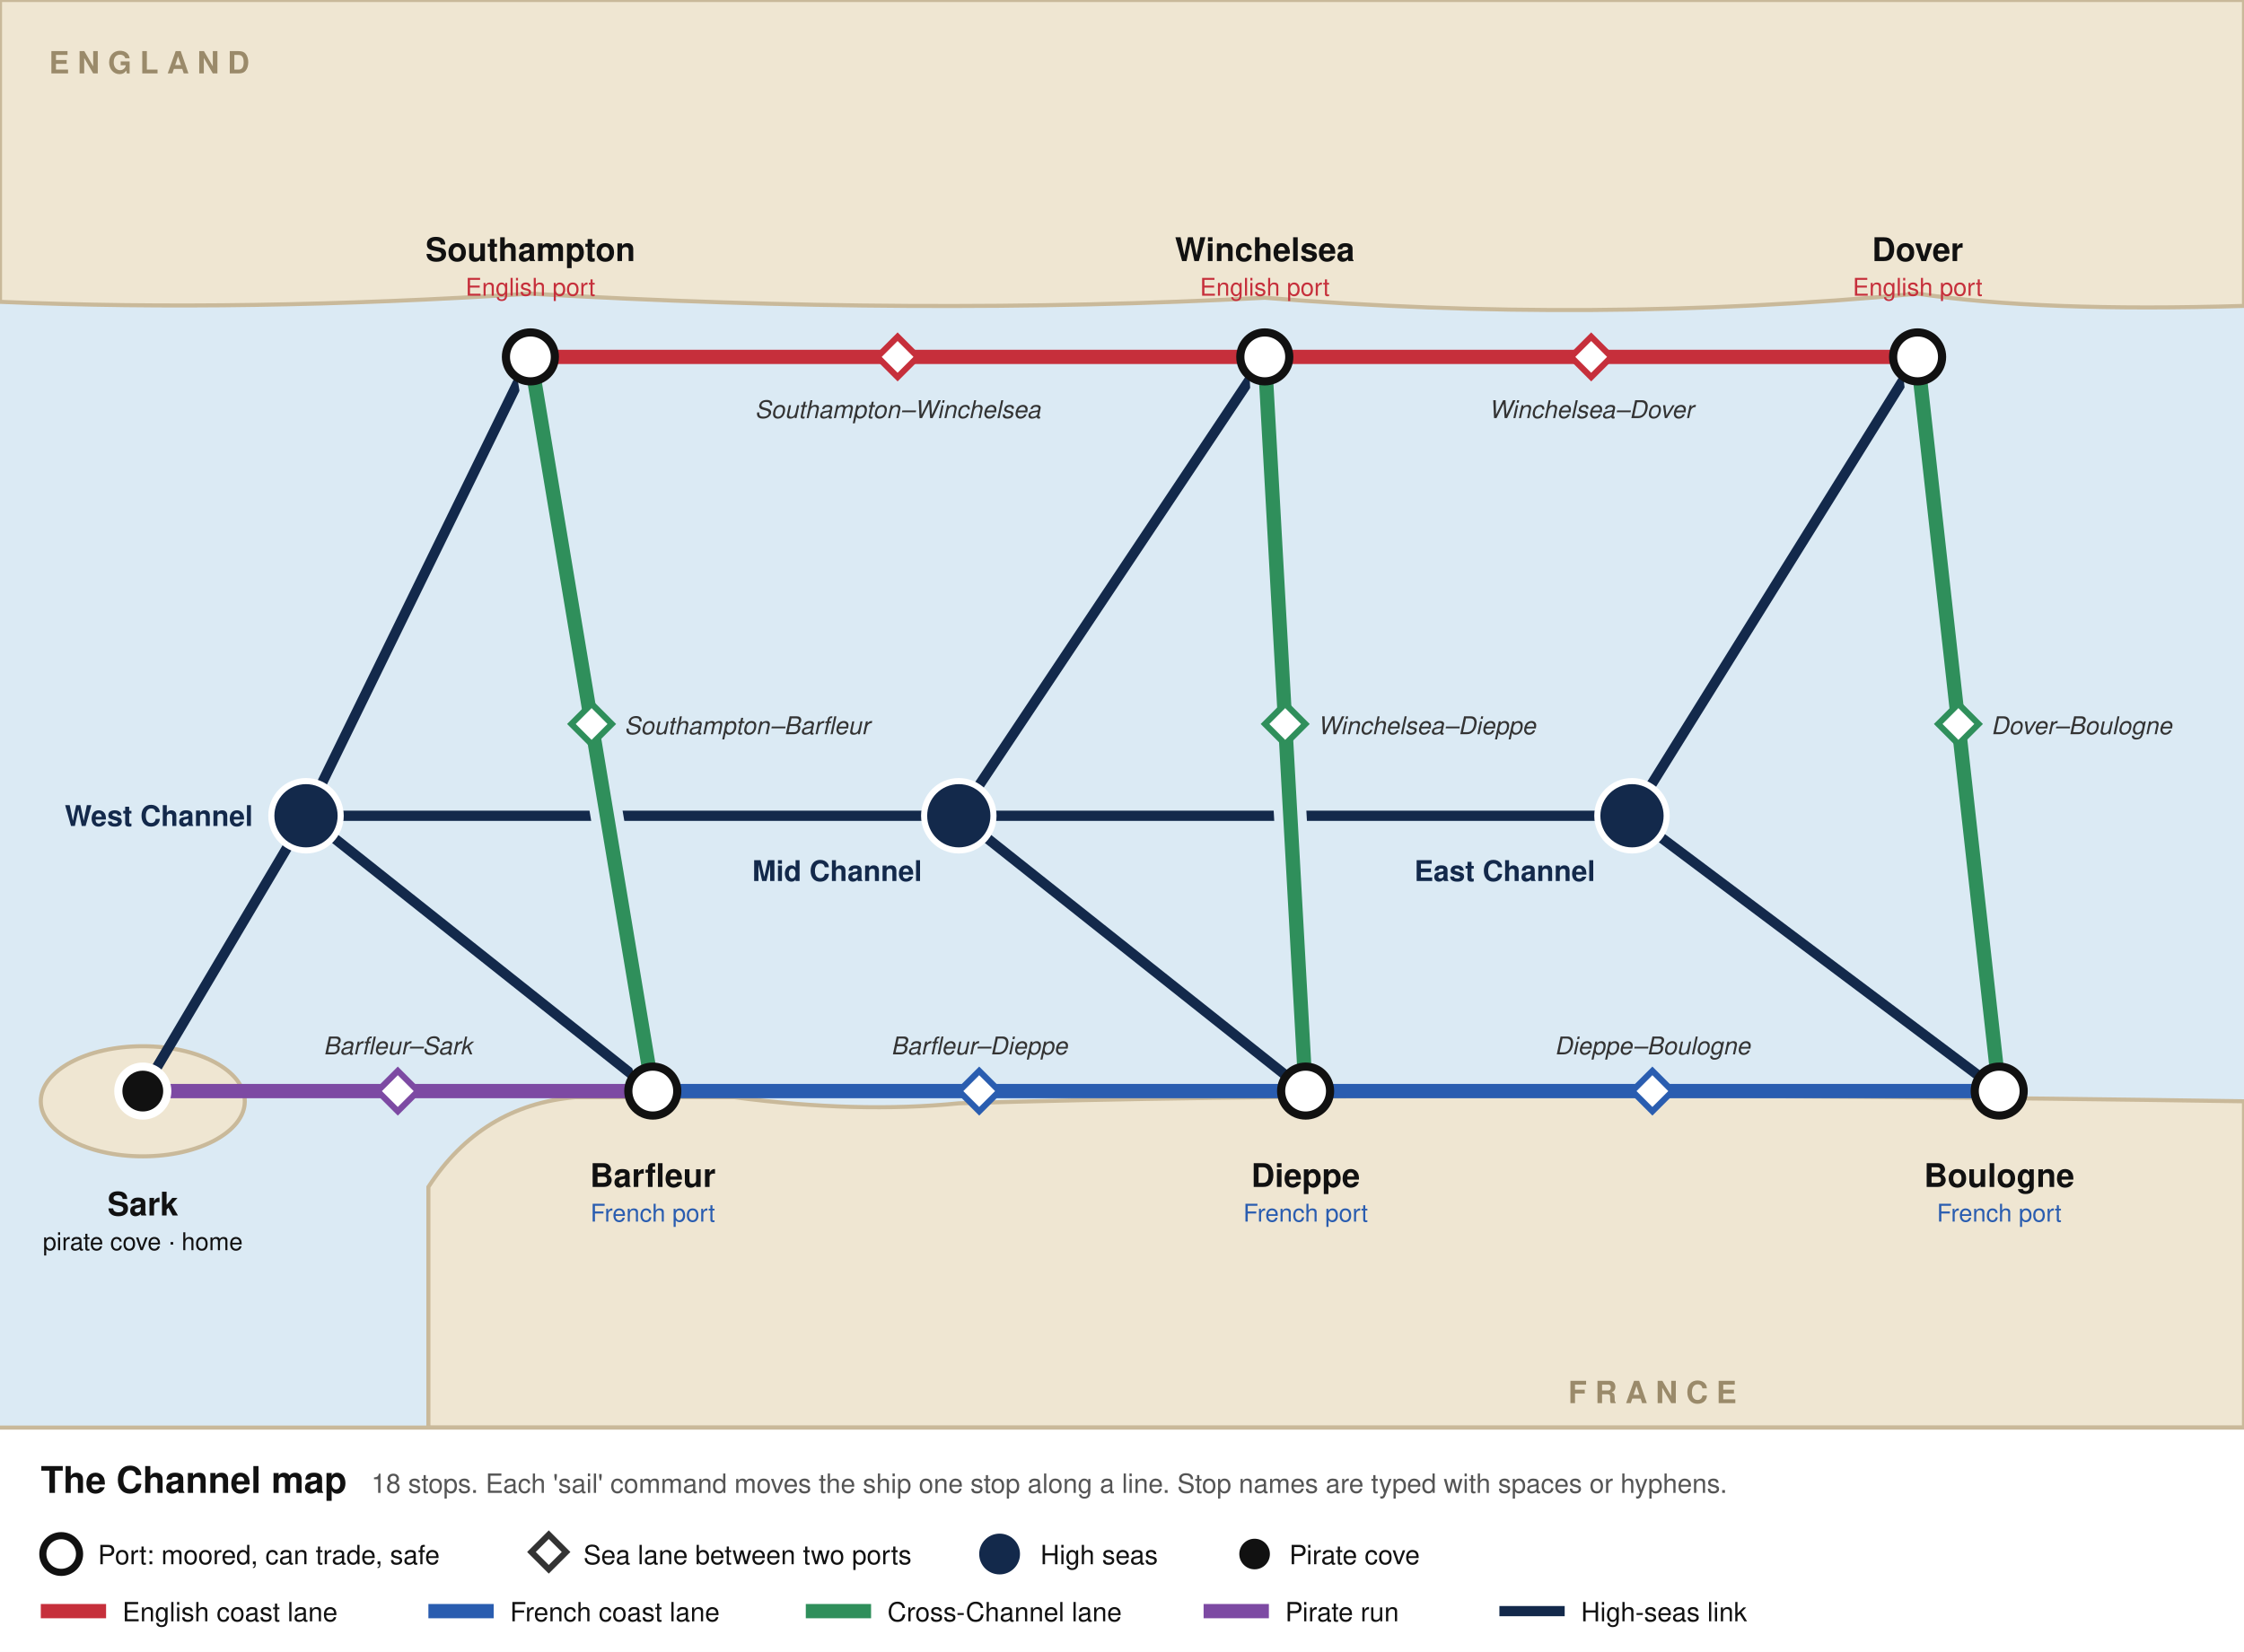
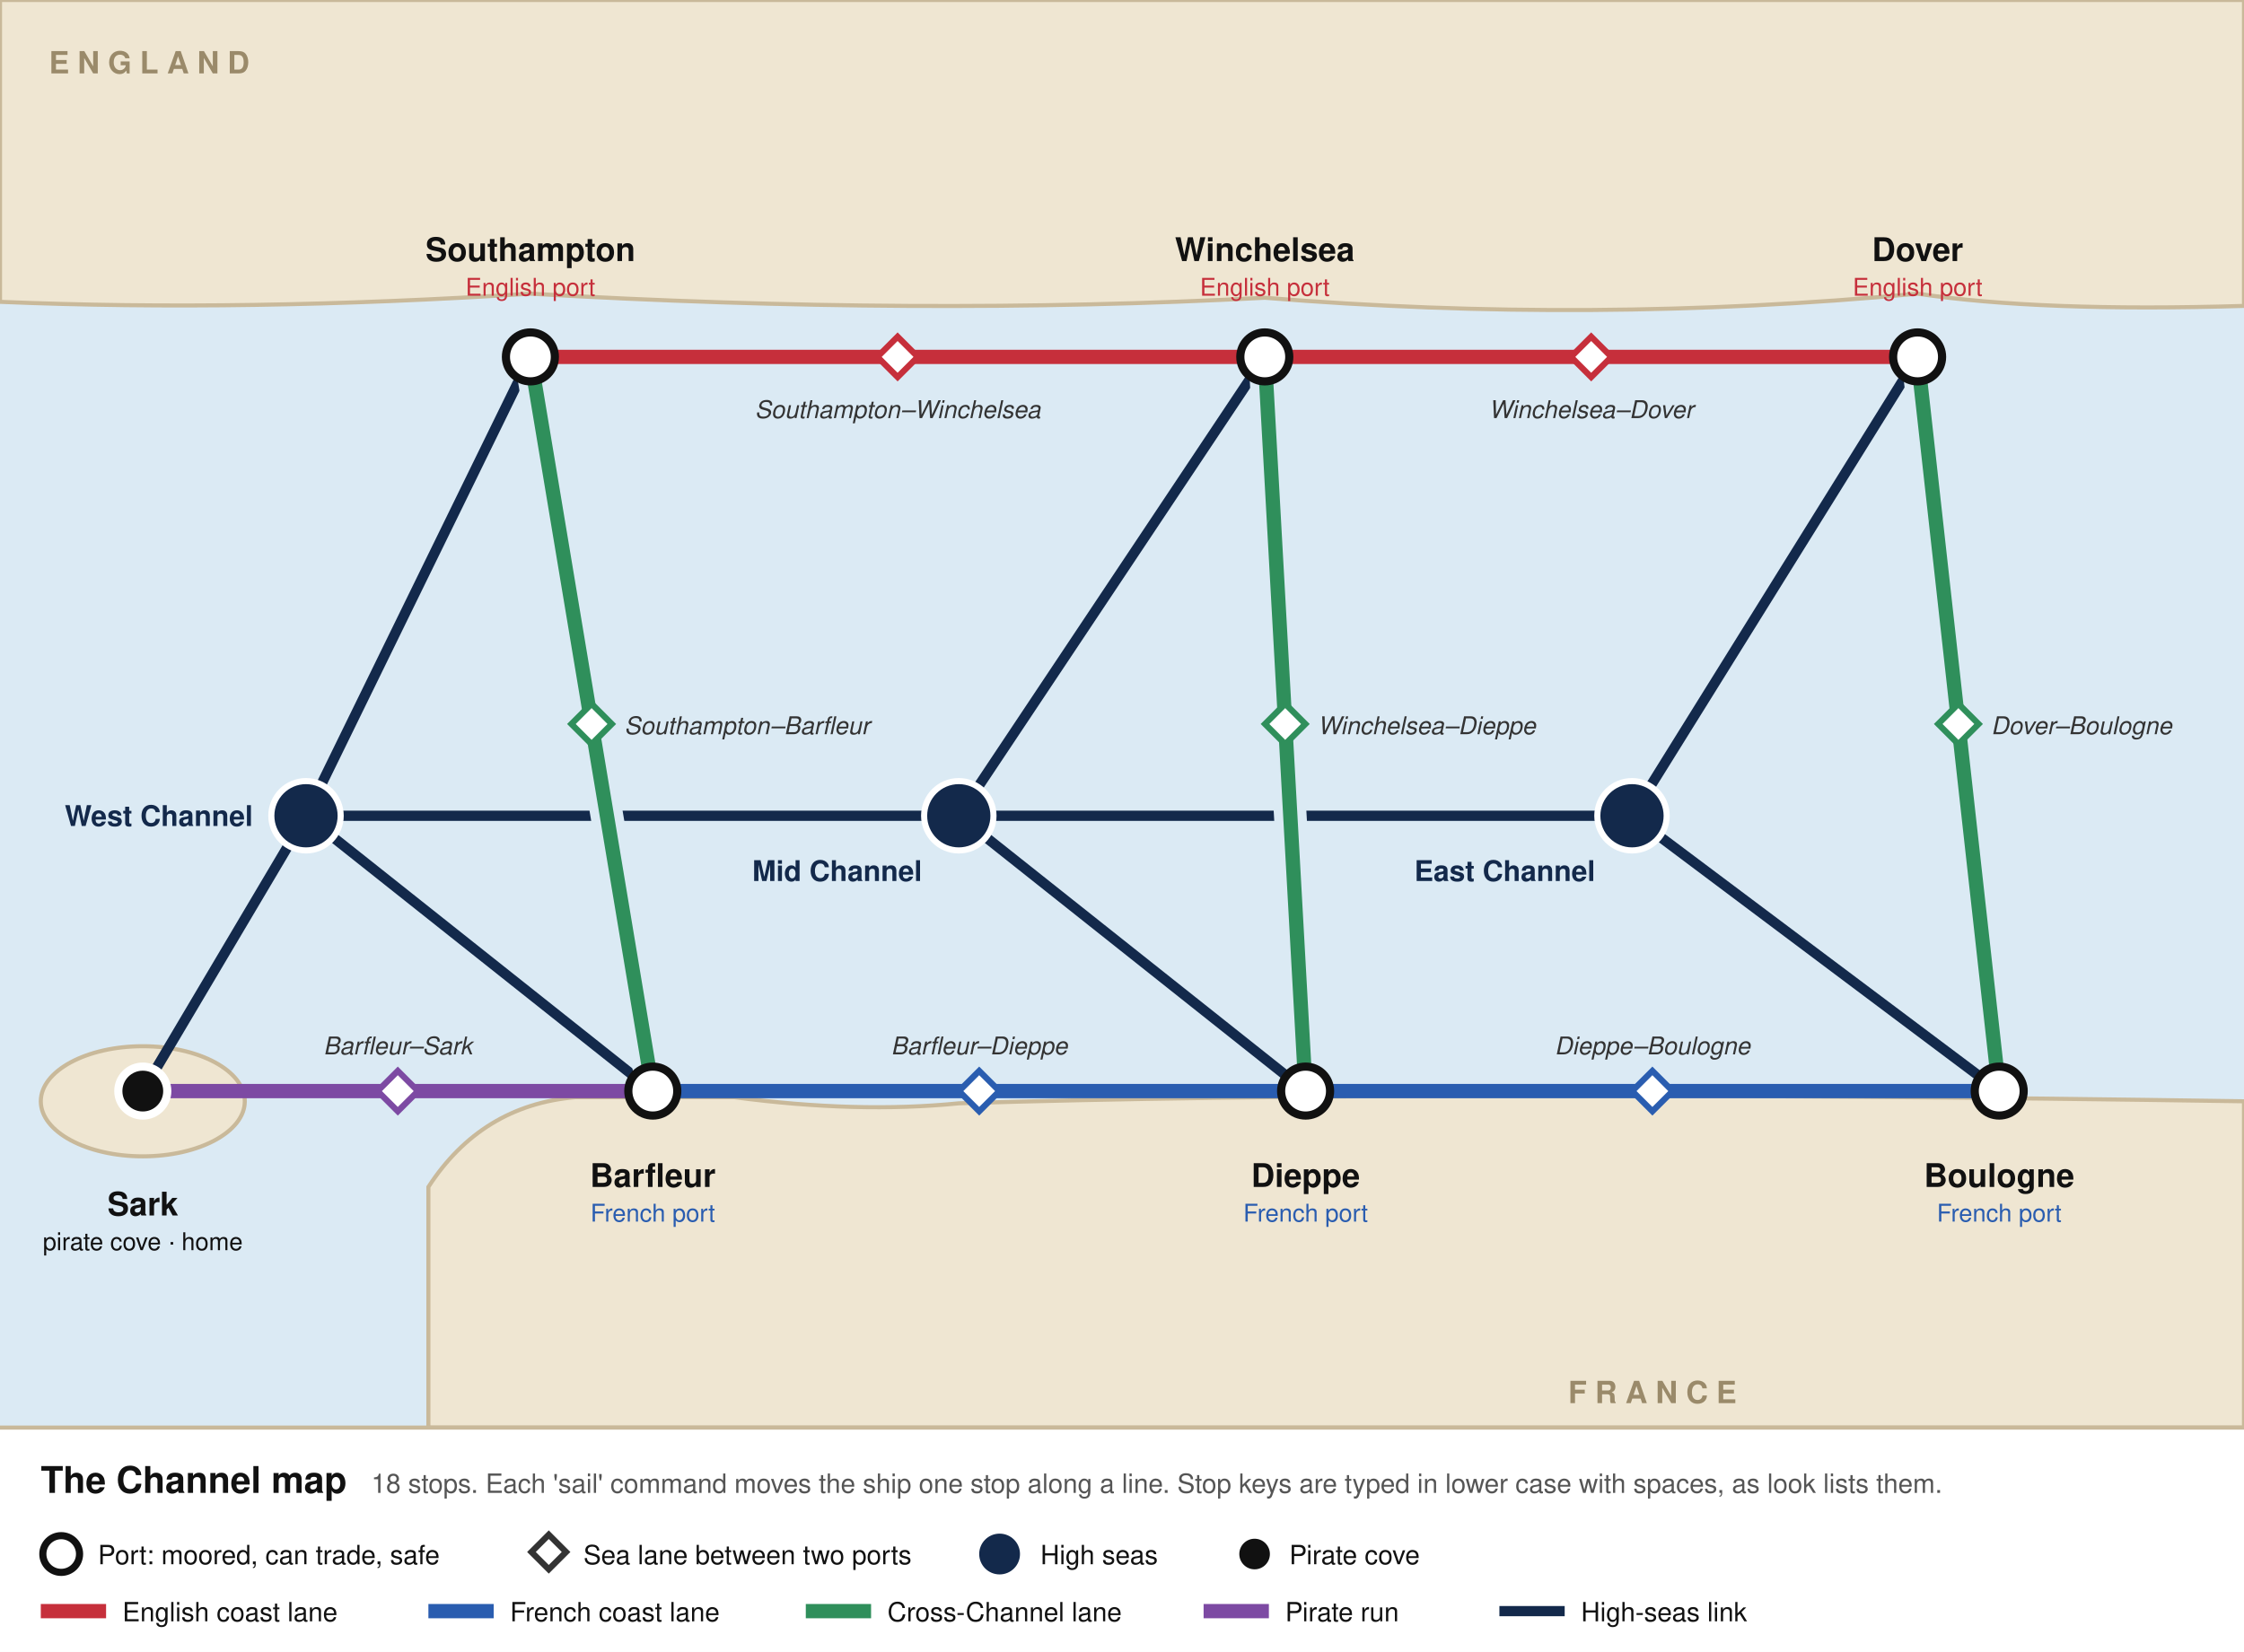
<svg xmlns="http://www.w3.org/2000/svg" viewBox="0 0 1100 810" width="1100" height="810" font-family="Segoe UI, Helvetica, Arial, sans-serif">
  <rect x="0" y="0" width="1100" height="700" fill="#dbeaf4" />
  <path d="M0,0 H1100 V150 Q1000,153 940,144 Q780,159 620,146 Q450,155 260,144 Q120,153 0,148 Z" fill="#efe6d2" stroke="#c9b99a" stroke-width="2" />
  <path d="M210,700 V582 Q236,542 282,538 H360 Q420,546 470,541 Q700,534 1100,540 V700 Z" fill="#efe6d2" stroke="#c9b99a" stroke-width="2" />
  <ellipse cx="70" cy="540" rx="50" ry="27" fill="#efe6d2" stroke="#c9b99a" stroke-width="2" />
  <text x="24" y="36" font-size="15" font-weight="700" letter-spacing="4" fill="#9a8a6a">ENGLAND</text>
  <text x="810" y="688" font-size="15" font-weight="700" letter-spacing="4" fill="#9a8a6a" text-anchor="middle">FRANCE</text>
  <g stroke="#13294b" stroke-width="5" stroke-linecap="round" fill="none">
    <line x1="150" y1="400" x2="260" y2="175" />
    <line x1="150" y1="400" x2="70" y2="535" />
    <line x1="150" y1="400" x2="320" y2="535" />
    <line x1="150" y1="400" x2="470" y2="400" />
    <line x1="470" y1="400" x2="620" y2="175" />
    <line x1="470" y1="400" x2="640" y2="535" />
    <line x1="470" y1="400" x2="800" y2="400" />
    <line x1="800" y1="400" x2="940" y2="175" />
    <line x1="800" y1="400" x2="980" y2="535" />
  </g>
  <g stroke="#dbeaf4" stroke-width="16" stroke-linecap="butt" fill="none">
    <line x1="260" y1="175" x2="320" y2="535" />
    <line x1="620" y1="175" x2="640" y2="535" />
    <line x1="940" y1="175" x2="980" y2="535" />
  </g>
  <g stroke-width="7" stroke-linecap="round" fill="none">
    <polyline points="260,175 620,175 940,175" stroke="#c62f3b" />
    <polyline points="320,535 640,535 980,535" stroke="#2a5db0" />
    <line x1="70" y1="535" x2="320" y2="535" stroke="#7d4aa3" />
    <line x1="260" y1="175" x2="320" y2="535" stroke="#2f8f5b" />
    <line x1="620" y1="175" x2="640" y2="535" stroke="#2f8f5b" />
    <line x1="940" y1="175" x2="980" y2="535" stroke="#2f8f5b" />
  </g>
  <g stroke-width="3" fill="#fff">
    <rect x="433" y="168" width="14" height="14" transform="rotate(45 440 175)" stroke="#c62f3b" />
    <rect x="773" y="168" width="14" height="14" transform="rotate(45 780 175)" stroke="#c62f3b" />
    <rect x="473" y="528" width="14" height="14" transform="rotate(45 480 535)" stroke="#2a5db0" />
    <rect x="803" y="528" width="14" height="14" transform="rotate(45 810 535)" stroke="#2a5db0" />
    <rect x="188" y="528" width="14" height="14" transform="rotate(45 195 535)" stroke="#7d4aa3" />
    <rect x="283" y="348" width="14" height="14" transform="rotate(45 290 355)" stroke="#2f8f5b" />
    <rect x="623" y="348" width="14" height="14" transform="rotate(45 630 355)" stroke="#2f8f5b" />
    <rect x="953" y="348" width="14" height="14" transform="rotate(45 960 355)" stroke="#2f8f5b" />
  </g>
  <g fill="#13294b" stroke="#fff" stroke-width="3">
    <circle cx="150" cy="400" r="17" />
    <circle cx="470" cy="400" r="17" />
    <circle cx="800" cy="400" r="17" />
  </g>
  <g fill="#fff" stroke="#111" stroke-width="4">
    <circle cx="260" cy="175" r="12" />
    <circle cx="620" cy="175" r="12" />
    <circle cx="940" cy="175" r="12" />
    <circle cx="320" cy="535" r="12" />
    <circle cx="640" cy="535" r="12" />
    <circle cx="980" cy="535" r="12" />
    <circle cx="70" cy="535" r="12" fill="#111" stroke="#fff" />
  </g>
  <g font-size="16" font-weight="700" fill="#111" text-anchor="middle">
    <text x="260" y="128">Southampton</text>
    <text x="620" y="128">Winchelsea</text>
    <text x="940" y="128">Dover</text>
    <text x="320" y="582">Barfleur</text>
    <text x="640" y="582">Dieppe</text>
    <text x="980" y="582">Boulogne</text>
    <text x="70" y="596">Sark</text>
  </g>
  <g font-size="12" text-anchor="middle">
    <text x="260" y="145" fill="#c62f3b">English port</text>
    <text x="620" y="145" fill="#c62f3b">English port</text>
    <text x="940" y="145" fill="#c62f3b">English port</text>
    <text x="320" y="599" fill="#2a5db0">French port</text>
    <text x="640" y="599" fill="#2a5db0">French port</text>
    <text x="980" y="599" fill="#2a5db0">French port</text>
    <text x="70" y="613" fill="#111">pirate cove · home</text>
  </g>
  <g font-size="12" font-style="italic" fill="#333">
    <text x="440" y="205" text-anchor="middle">Southampton–Winchelsea</text>
    <text x="780" y="205" text-anchor="middle">Winchelsea–Dover</text>
    <text x="480" y="517" text-anchor="middle">Barfleur–Dieppe</text>
    <text x="810" y="517" text-anchor="middle">Dieppe–Boulogne</text>
    <text x="195" y="517" text-anchor="middle">Barfleur–Sark</text>
    <text x="306" y="360">Southampton–Barfleur</text>
    <text x="646" y="360">Winchelsea–Dieppe</text>
    <text x="976" y="360">Dover–Boulogne</text>
  </g>
  <g font-size="14" font-weight="700" fill="#13294b">
    <text x="124" y="405" text-anchor="end">West Channel</text>
    <text x="452" y="432" text-anchor="end">Mid Channel</text>
    <text x="782" y="432" text-anchor="end">East Channel</text>
  </g>
  <rect x="0" y="700" width="1100" height="110" fill="#ffffff" />
  <line x1="0" y1="700" x2="1100" y2="700" stroke="#c9b99a" stroke-width="2" />
  <text x="20" y="732" font-size="18" font-weight="700" fill="#111">The Channel map</text>
-   <text x="182" y="732" font-size="13" fill="#555">18 stops. Each 'sail' command moves the ship one stop along a line. Stop names are typed with spaces or hyphens.</text>
+   <text x="182" y="732" font-size="13" fill="#555">18 stops. Each 'sail' command moves the ship one stop along a line. Stop keys are typed in lower case with spaces, as look lists them.</text>
  <g font-size="13" fill="#111">
    <circle cx="30" cy="762" r="9" fill="#fff" stroke="#111" stroke-width="3.5" />
    <text x="48" y="767">Port: moored, can trade, safe</text>
    <rect x="263" y="755" width="12" height="12" transform="rotate(45 269 761)" fill="#fff" stroke="#333" stroke-width="3" />
    <text x="286" y="767">Sea lane between two ports</text>
    <circle cx="490" cy="762" r="11" fill="#13294b" stroke="#fff" stroke-width="2" />
    <text x="510" y="767">High seas</text>
    <circle cx="615" cy="762" r="9" fill="#111" stroke="#fff" stroke-width="3" />
    <text x="632" y="767">Pirate cove</text>
    <line x1="20" y1="790" x2="52" y2="790" stroke="#c62f3b" stroke-width="7" />
    <text x="60" y="795">English coast lane</text>
    <line x1="210" y1="790" x2="242" y2="790" stroke="#2a5db0" stroke-width="7" />
    <text x="250" y="795">French coast lane</text>
    <line x1="395" y1="790" x2="427" y2="790" stroke="#2f8f5b" stroke-width="7" />
    <text x="435" y="795">Cross-Channel lane</text>
    <line x1="590" y1="790" x2="622" y2="790" stroke="#7d4aa3" stroke-width="7" />
    <text x="630" y="795">Pirate run</text>
    <line x1="735" y1="790" x2="767" y2="790" stroke="#13294b" stroke-width="5" />
    <text x="775" y="795">High-seas link</text>
  </g>
</svg>
